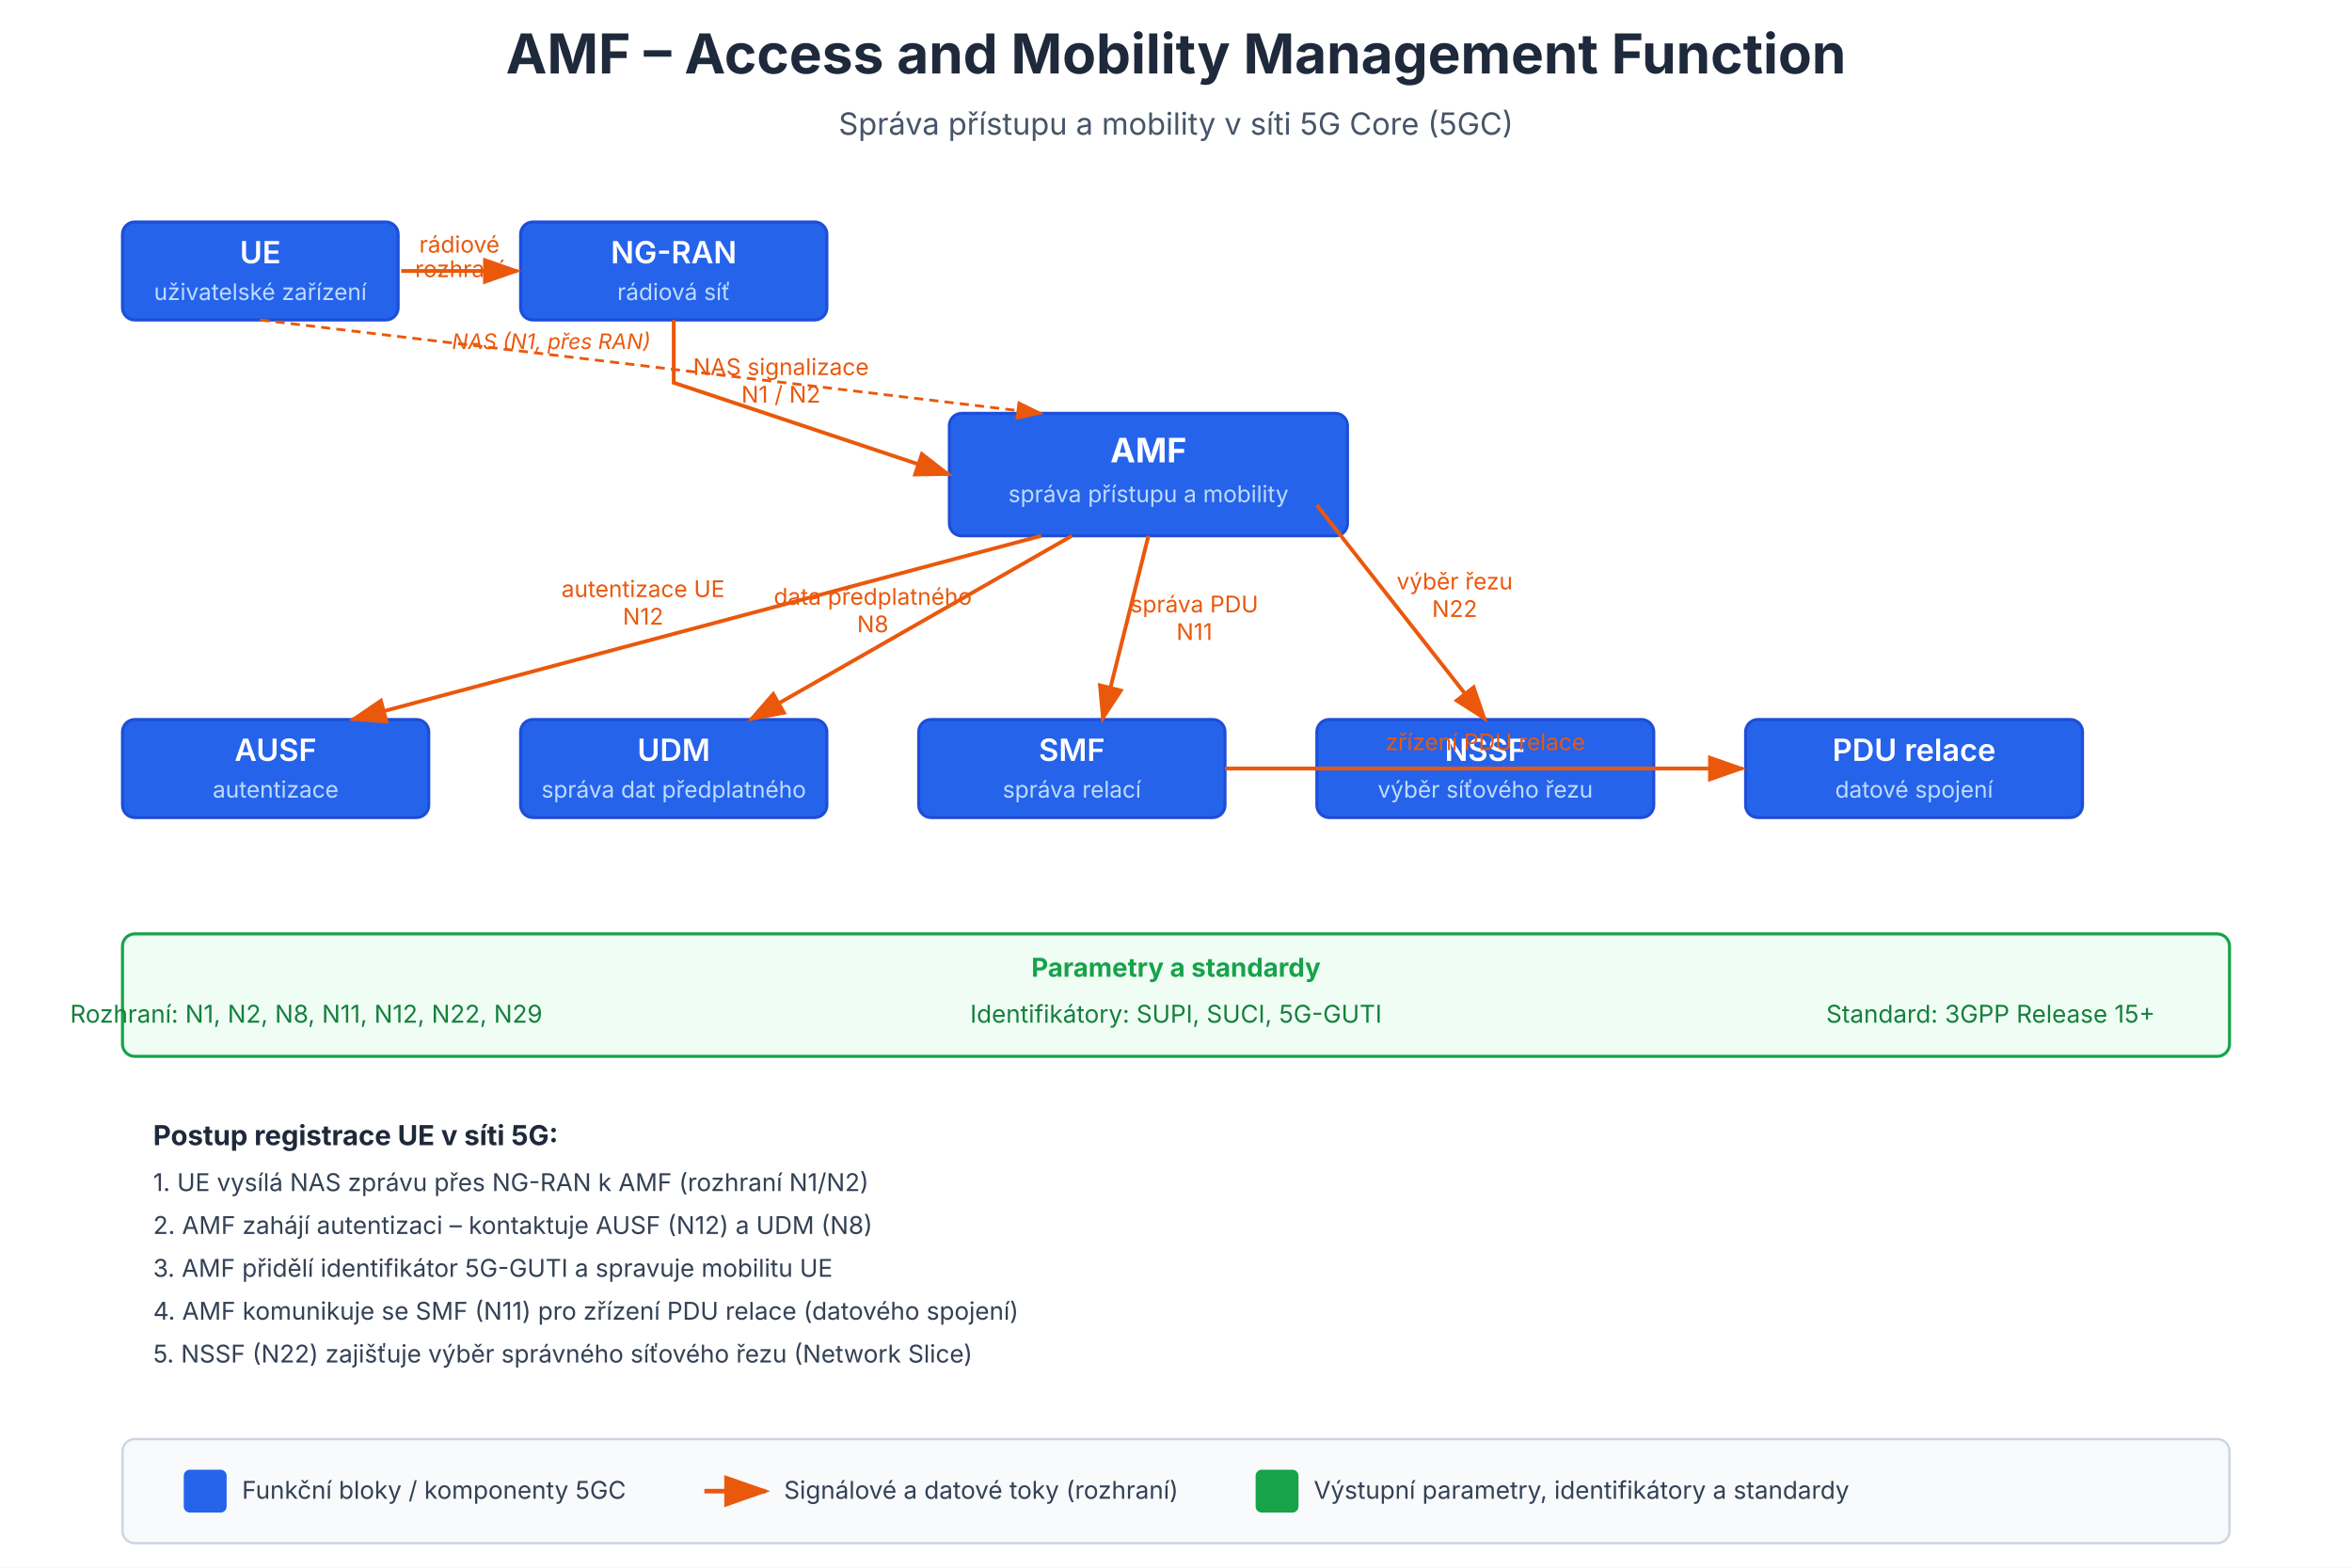
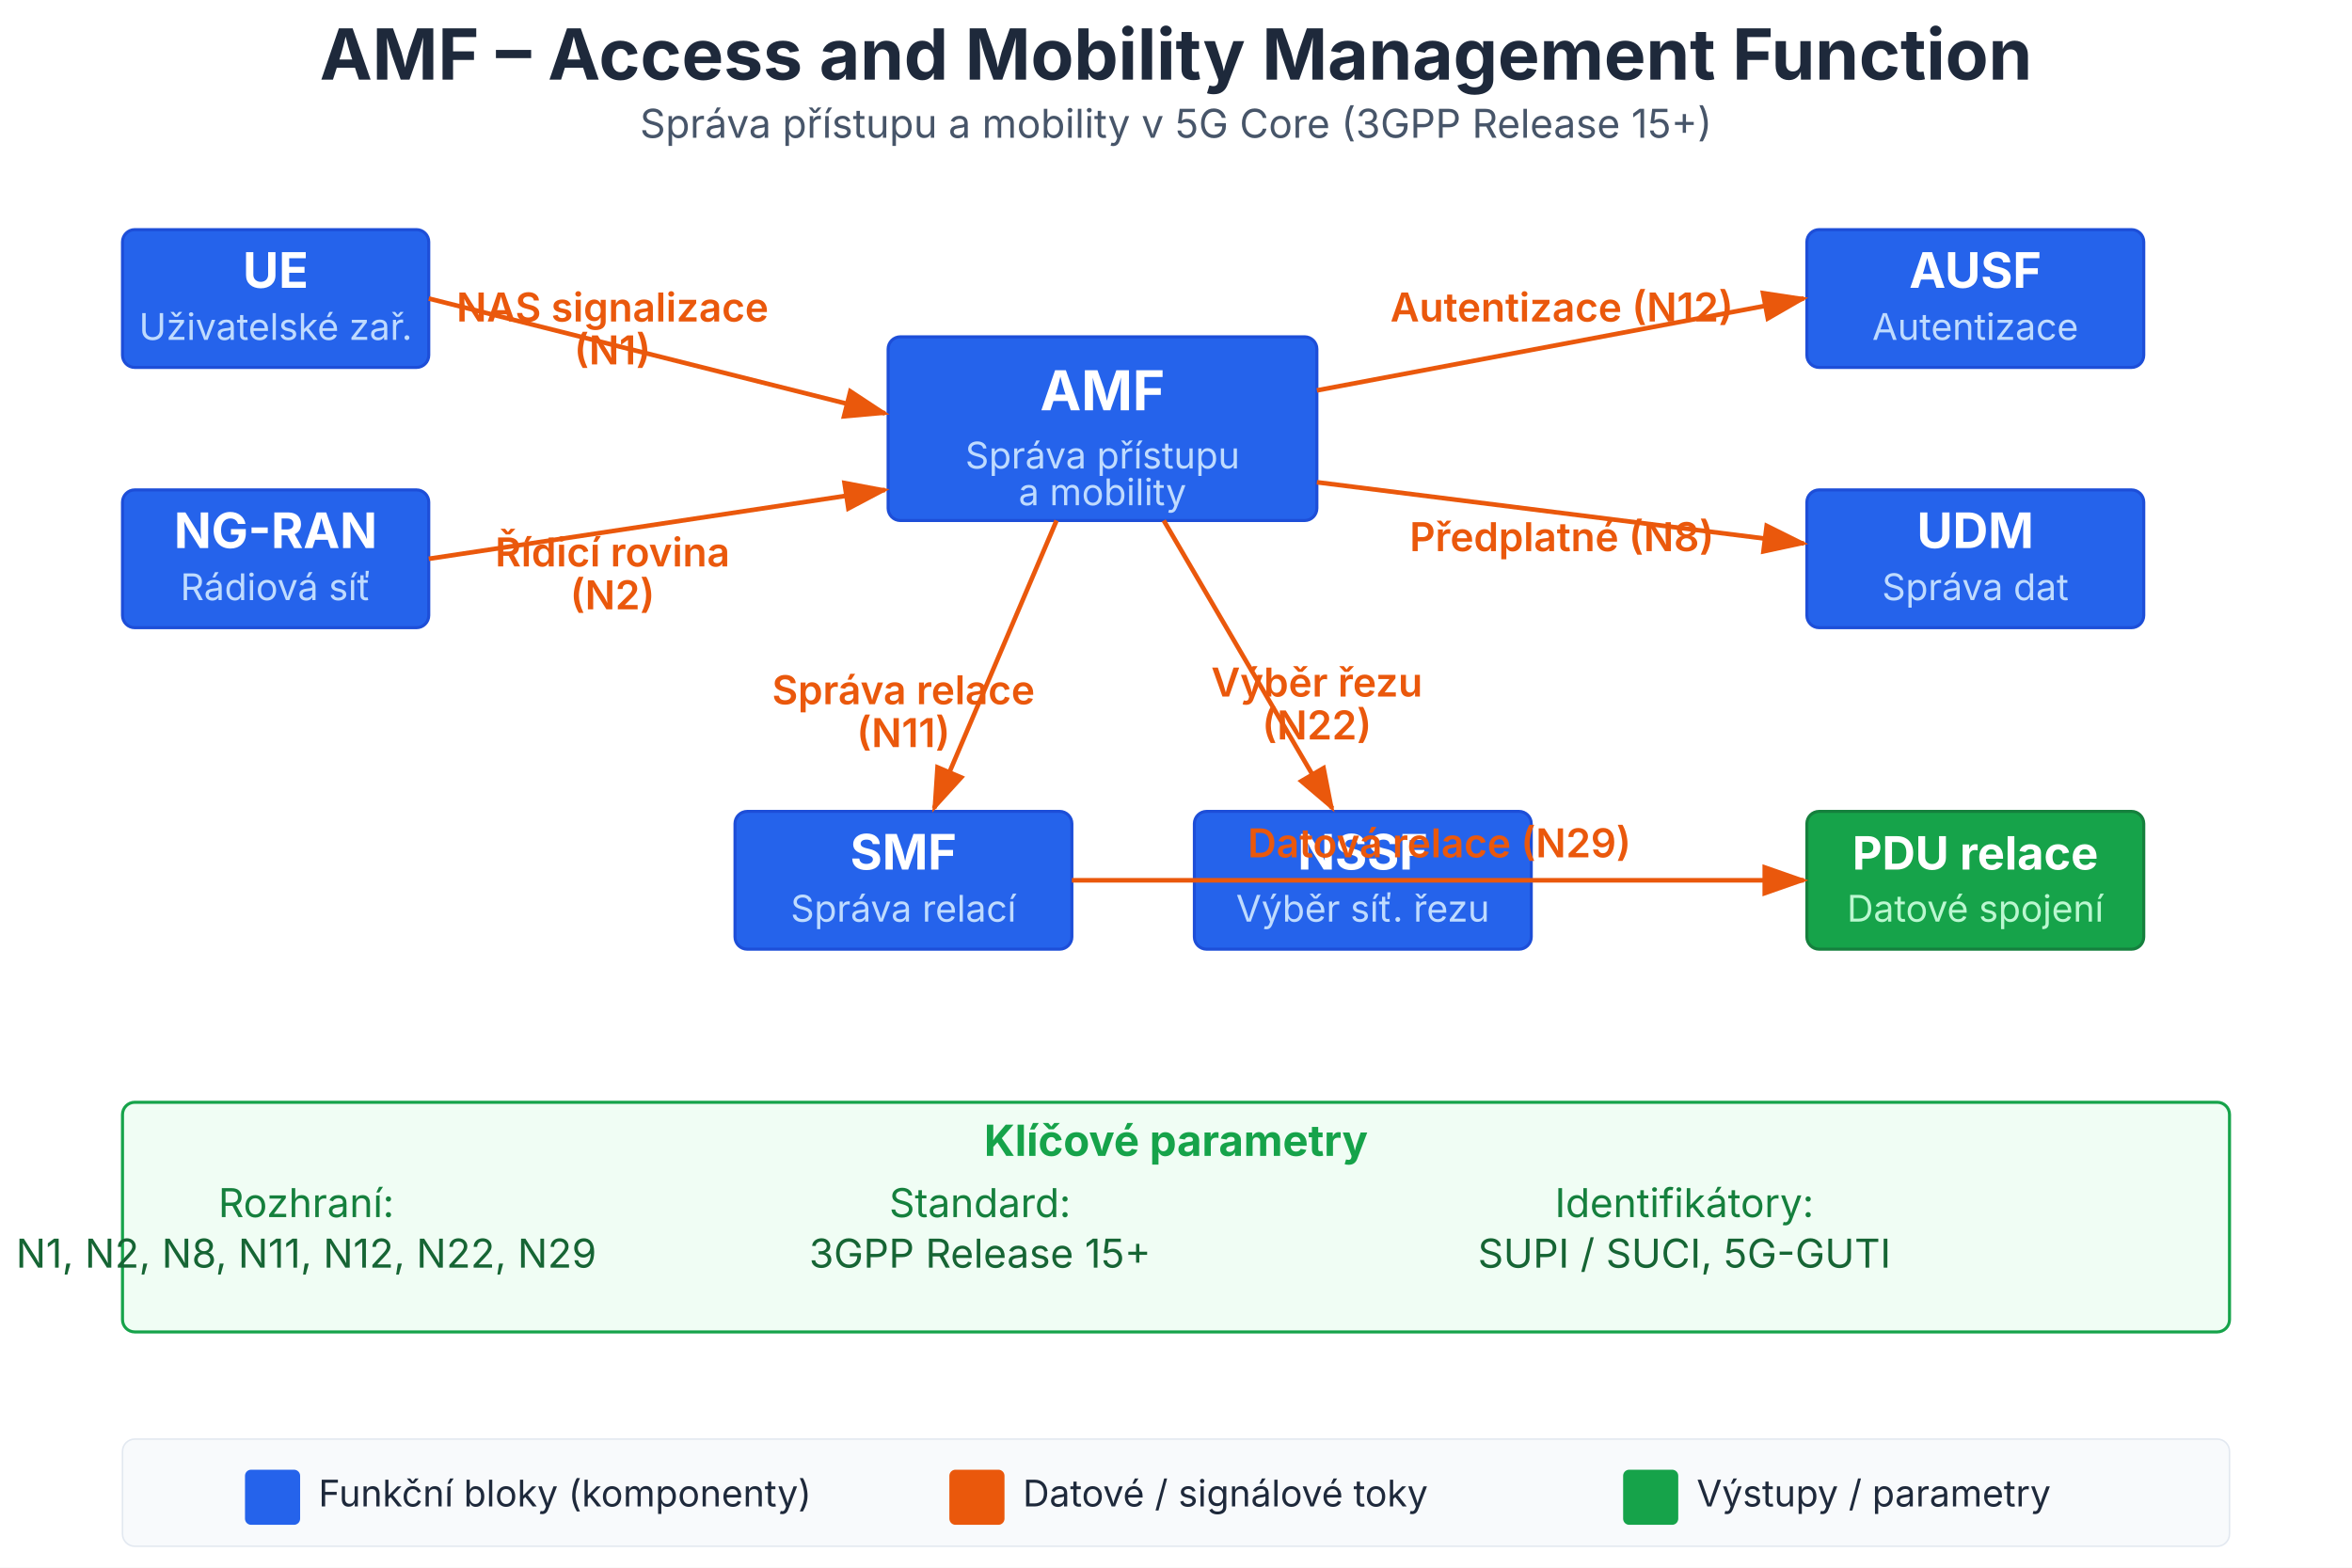
<svg xmlns="http://www.w3.org/2000/svg" viewBox="0 0 1536 1024" font-family="Inter, Arial, sans-serif">
-   <rect width="1536" height="1024" fill="#ffffff" />
+   <rect width="1536" height="1024" fill="white" />
  <defs>
-     <marker id="arrowOrange" markerWidth="10" markerHeight="7" refX="9" refY="3.5" orient="auto">
+     <marker id="arrow" markerWidth="10" markerHeight="7" refX="9" refY="3.5" orient="auto">
      <polygon points="0 0, 10 3.5, 0 7" fill="#EA580C" />
    </marker>
  </defs>
-   <text x="768" y="48" text-anchor="middle" font-size="36" font-weight="700" fill="#1e293b">AMF – Access and Mobility Management Function</text>
-   <text x="768" y="88" text-anchor="middle" font-size="20" fill="#475569">Správa přístupu a mobility v síti 5G Core (5GC)</text>
-   <rect x="80" y="145" width="180" height="64" rx="8" fill="#2563EB" stroke="#1d4ed8" stroke-width="2" />
-   <text x="170" y="172" text-anchor="middle" font-size="20" font-weight="600" fill="#ffffff">UE</text>
-   <text x="170" y="196" text-anchor="middle" font-size="15" fill="#bfdbfe">uživatelské zařízení</text>
-   <rect x="340" y="145" width="200" height="64" rx="8" fill="#2563EB" stroke="#1d4ed8" stroke-width="2" />
-   <text x="440" y="172" text-anchor="middle" font-size="20" font-weight="600" fill="#ffffff">NG-RAN</text>
-   <text x="440" y="196" text-anchor="middle" font-size="15" fill="#bfdbfe">rádiová síť</text>
-   <rect x="620" y="270" width="260" height="80" rx="8" fill="#2563EB" stroke="#1d4ed8" stroke-width="2" />
-   <text x="750" y="302" text-anchor="middle" font-size="22" font-weight="700" fill="#ffffff">AMF</text>
-   <text x="750" y="328" text-anchor="middle" font-size="15" fill="#bfdbfe">správa přístupu a mobility</text>
-   <rect x="80" y="470" width="200" height="64" rx="8" fill="#2563EB" stroke="#1d4ed8" stroke-width="2" />
-   <text x="180" y="497" text-anchor="middle" font-size="20" font-weight="600" fill="#ffffff">AUSF</text>
-   <text x="180" y="521" text-anchor="middle" font-size="15" fill="#bfdbfe">autentizace</text>
-   <rect x="340" y="470" width="200" height="64" rx="8" fill="#2563EB" stroke="#1d4ed8" stroke-width="2" />
-   <text x="440" y="497" text-anchor="middle" font-size="20" font-weight="600" fill="#ffffff">UDM</text>
-   <text x="440" y="521" text-anchor="middle" font-size="15" fill="#bfdbfe">správa dat předplatného</text>
-   <rect x="600" y="470" width="200" height="64" rx="8" fill="#2563EB" stroke="#1d4ed8" stroke-width="2" />
-   <text x="700" y="497" text-anchor="middle" font-size="20" font-weight="600" fill="#ffffff">SMF</text>
-   <text x="700" y="521" text-anchor="middle" font-size="15" fill="#bfdbfe">správa relací</text>
-   <rect x="860" y="470" width="220" height="64" rx="8" fill="#2563EB" stroke="#1d4ed8" stroke-width="2" />
-   <text x="970" y="497" text-anchor="middle" font-size="20" font-weight="600" fill="#ffffff">NSSF</text>
-   <text x="970" y="521" text-anchor="middle" font-size="15" fill="#bfdbfe">výběr síťového řezu</text>
-   <rect x="1140" y="470" width="220" height="64" rx="8" fill="#2563EB" stroke="#1d4ed8" stroke-width="2" />
-   <text x="1250" y="497" text-anchor="middle" font-size="20" font-weight="600" fill="#ffffff">PDU relace</text>
-   <text x="1250" y="521" text-anchor="middle" font-size="15" fill="#bfdbfe">datové spojení</text>
-   <line x1="262" y1="177" x2="338" y2="177" stroke="#EA580C" stroke-width="2.5" marker-end="url(#arrowOrange)" />
-   <text x="300" y="165" text-anchor="middle" font-size="15" fill="#EA580C">rádiové</text>
-   <text x="300" y="181" text-anchor="middle" font-size="15" fill="#EA580C">rozhraní</text>
-   <polyline points="440,209 440,250 620,310" fill="none" stroke="#EA580C" stroke-width="2.5" marker-end="url(#arrowOrange)" />
-   <text x="510" y="245" text-anchor="middle" font-size="15" fill="#EA580C">NAS signalizace</text>
-   <text x="510" y="263" text-anchor="middle" font-size="15" fill="#EA580C">N1 / N2</text>
-   <line x1="170" y1="209" x2="680" y2="270" stroke="#EA580C" stroke-width="1.8" stroke-dasharray="6,4" marker-end="url(#arrowOrange)" />
-   <text x="360" y="228" text-anchor="middle" font-size="14" fill="#EA580C" font-style="italic">NAS (N1, přes RAN)</text>
-   <line x1="680" y1="350" x2="230" y2="470" stroke="#EA580C" stroke-width="2.5" marker-end="url(#arrowOrange)" />
-   <text x="420" y="390" text-anchor="middle" font-size="15" fill="#EA580C">autentizace UE</text>
-   <text x="420" y="408" text-anchor="middle" font-size="15" fill="#EA580C">N12</text>
-   <line x1="700" y1="350" x2="490" y2="470" stroke="#EA580C" stroke-width="2.5" marker-end="url(#arrowOrange)" />
-   <text x="570" y="395" text-anchor="middle" font-size="15" fill="#EA580C">data předplatného</text>
-   <text x="570" y="413" text-anchor="middle" font-size="15" fill="#EA580C">N8</text>
-   <line x1="750" y1="350" x2="720" y2="470" stroke="#EA580C" stroke-width="2.5" marker-end="url(#arrowOrange)" />
-   <text x="780" y="400" text-anchor="middle" font-size="15" fill="#EA580C">správa PDU</text>
-   <text x="780" y="418" text-anchor="middle" font-size="15" fill="#EA580C">N11</text>
-   <line x1="860" y1="330" x2="970" y2="470" stroke="#EA580C" stroke-width="2.5" marker-end="url(#arrowOrange)" />
-   <text x="950" y="385" text-anchor="middle" font-size="15" fill="#EA580C">výběr řezu</text>
-   <text x="950" y="403" text-anchor="middle" font-size="15" fill="#EA580C">N22</text>
-   <line x1="800" y1="502" x2="1138" y2="502" stroke="#EA580C" stroke-width="2.5" marker-end="url(#arrowOrange)" />
-   <text x="970" y="490" text-anchor="middle" font-size="15" fill="#EA580C">zřízení PDU relace</text>
-   <rect x="80" y="610" width="1376" height="80" rx="8" fill="#f0fdf4" stroke="#16A34A" stroke-width="2" />
-   <text x="768" y="638" text-anchor="middle" font-size="17" font-weight="700" fill="#16A34A">Parametry a standardy</text>
-   <text x="200" y="668" text-anchor="middle" font-size="16" fill="#15803d">Rozhraní: N1, N2, N8, N11, N12, N22, N29</text>
-   <text x="768" y="668" text-anchor="middle" font-size="16" fill="#15803d">Identifikátory: SUPI, SUCI, 5G-GUTI</text>
-   <text x="1300" y="668" text-anchor="middle" font-size="16" fill="#15803d">Standard: 3GPP Release 15+</text>
-   <text x="100" y="748" font-size="18" font-weight="700" fill="#1e293b">Postup registrace UE v síti 5G:</text>
-   <text x="100" y="778" font-size="16" fill="#334155">1. UE vysílá NAS zprávu přes NG-RAN k AMF (rozhraní N1/N2)</text>
-   <text x="100" y="806" font-size="16" fill="#334155">2. AMF zahájí autentizaci – kontaktuje AUSF (N12) a UDM (N8)</text>
-   <text x="100" y="834" font-size="16" fill="#334155">3. AMF přidělí identifikátor 5G-GUTI a spravuje mobilitu UE</text>
-   <text x="100" y="862" font-size="16" fill="#334155">4. AMF komunikuje se SMF (N11) pro zřízení PDU relace (datového spojení)</text>
-   <text x="100" y="890" font-size="16" fill="#334155">5. NSSF (N22) zajišťuje výběr správného síťového řezu (Network Slice)</text>
-   <rect x="80" y="940" width="1376" height="68" rx="8" fill="#f8fafc" stroke="#cbd5e1" stroke-width="1.5" />
-   <rect x="120" y="960" width="28" height="28" rx="4" fill="#2563EB" />
-   <text x="158" y="979" font-size="16" fill="#334155">Funkční bloky / komponenty 5GC</text>
-   <line x1="460" y1="974" x2="500" y2="974" stroke="#EA580C" stroke-width="3" marker-end="url(#arrowOrange)" />
-   <text x="512" y="979" font-size="16" fill="#334155">Signálové a datové toky (rozhraní)</text>
-   <rect x="820" y="960" width="28" height="28" rx="4" fill="#16A34A" />
-   <text x="858" y="979" font-size="16" fill="#334155">Výstupní parametry, identifikátory a standardy</text>
+   <text x="768" y="52" text-anchor="middle" font-size="46" font-weight="700" fill="#1e293b">AMF – Access and Mobility Management Function</text>
+   <text x="768" y="90" text-anchor="middle" font-size="26" fill="#475569">Správa přístupu a mobility v 5G Core (3GPP Release 15+)</text>
+   <rect x="80" y="150" width="200" height="90" rx="8" fill="#2563EB" stroke="#1d4ed8" stroke-width="2" />
+   <text x="180" y="188" text-anchor="middle" font-size="32" font-weight="700" fill="white">UE</text>
+   <text x="180" y="222" text-anchor="middle" font-size="24" fill="#bfdbfe">Uživatelské zař.</text>
+   <rect x="80" y="320" width="200" height="90" rx="8" fill="#2563EB" stroke="#1d4ed8" stroke-width="2" />
+   <text x="180" y="358" text-anchor="middle" font-size="32" font-weight="700" fill="white">NG-RAN</text>
+   <text x="180" y="392" text-anchor="middle" font-size="24" fill="#bfdbfe">Rádiová síť</text>
+   <rect x="580" y="220" width="280" height="120" rx="8" fill="#2563EB" stroke="#1d4ed8" stroke-width="2" />
+   <text x="720" y="268" text-anchor="middle" font-size="36" font-weight="700" fill="white">AMF</text>
+   <text x="720" y="306" text-anchor="middle" font-size="24" fill="#bfdbfe">Správa přístupu</text>
+   <text x="720" y="330" text-anchor="middle" font-size="24" fill="#bfdbfe">a mobility</text>
+   <rect x="1180" y="150" width="220" height="90" rx="8" fill="#2563EB" stroke="#1d4ed8" stroke-width="2" />
+   <text x="1290" y="188" text-anchor="middle" font-size="32" font-weight="700" fill="white">AUSF</text>
+   <text x="1290" y="222" text-anchor="middle" font-size="24" fill="#bfdbfe">Autentizace</text>
+   <rect x="1180" y="320" width="220" height="90" rx="8" fill="#2563EB" stroke="#1d4ed8" stroke-width="2" />
+   <text x="1290" y="358" text-anchor="middle" font-size="32" font-weight="700" fill="white">UDM</text>
+   <text x="1290" y="392" text-anchor="middle" font-size="24" fill="#bfdbfe">Správa dat</text>
+   <rect x="480" y="530" width="220" height="90" rx="8" fill="#2563EB" stroke="#1d4ed8" stroke-width="2" />
+   <text x="590" y="568" text-anchor="middle" font-size="32" font-weight="700" fill="white">SMF</text>
+   <text x="590" y="602" text-anchor="middle" font-size="24" fill="#bfdbfe">Správa relací</text>
+   <rect x="780" y="530" width="220" height="90" rx="8" fill="#2563EB" stroke="#1d4ed8" stroke-width="2" />
+   <text x="890" y="568" text-anchor="middle" font-size="32" font-weight="700" fill="white">NSSF</text>
+   <text x="890" y="602" text-anchor="middle" font-size="24" fill="#bfdbfe">Výběr síť. řezu</text>
+   <rect x="1180" y="530" width="220" height="90" rx="8" fill="#16A34A" stroke="#15803d" stroke-width="2" />
+   <text x="1290" y="568" text-anchor="middle" font-size="30" font-weight="700" fill="white">PDU relace</text>
+   <text x="1290" y="602" text-anchor="middle" font-size="24" fill="#bbf7d0">Datové spojení</text>
+   <line x1="280" y1="195" x2="578" y2="270" stroke="#EA580C" stroke-width="3" marker-end="url(#arrow)" />
+   <text x="400" y="210" text-anchor="middle" font-size="26" fill="#EA580C" font-weight="600">NAS signalizace</text>
+   <text x="400" y="238" text-anchor="middle" font-size="26" fill="#EA580C" font-weight="600">(N1)</text>
+   <line x1="280" y1="365" x2="578" y2="320" stroke="#EA580C" stroke-width="3" marker-end="url(#arrow)" />
+   <text x="400" y="370" text-anchor="middle" font-size="26" fill="#EA580C" font-weight="600">Řídicí rovina</text>
+   <text x="400" y="398" text-anchor="middle" font-size="26" fill="#EA580C" font-weight="600">(N2)</text>
+   <line x1="860" y1="255" x2="1178" y2="195" stroke="#EA580C" stroke-width="3" marker-end="url(#arrow)" />
+   <text x="1020" y="210" text-anchor="middle" font-size="26" fill="#EA580C" font-weight="600">Autentizace (N12)</text>
+   <line x1="860" y1="315" x2="1178" y2="355" stroke="#EA580C" stroke-width="3" marker-end="url(#arrow)" />
+   <text x="1020" y="360" text-anchor="middle" font-size="26" fill="#EA580C" font-weight="600">Předplatné (N8)</text>
+   <line x1="690" y1="340" x2="610" y2="528" stroke="#EA580C" stroke-width="3" marker-end="url(#arrow)" />
+   <text x="590" y="460" text-anchor="middle" font-size="26" fill="#EA580C" font-weight="600">Správa relace</text>
+   <text x="590" y="488" text-anchor="middle" font-size="26" fill="#EA580C" font-weight="600">(N11)</text>
+   <line x1="760" y1="340" x2="870" y2="528" stroke="#EA580C" stroke-width="3" marker-end="url(#arrow)" />
+   <text x="860" y="455" text-anchor="middle" font-size="26" fill="#EA580C" font-weight="600">Výběr řezu</text>
+   <text x="860" y="483" text-anchor="middle" font-size="26" fill="#EA580C" font-weight="600">(N22)</text>
+   <line x1="700" y1="575" x2="1178" y2="575" stroke="#EA580C" stroke-width="3" marker-end="url(#arrow)" />
+   <text x="940" y="560" text-anchor="middle" font-size="26" fill="#EA580C" font-weight="600">Datová relace (N29)</text>
+   <rect x="80" y="720" width="1376" height="150" rx="8" fill="#f0fdf4" stroke="#16A34A" stroke-width="2" />
+   <text x="768" y="755" text-anchor="middle" font-size="28" font-weight="700" fill="#16A34A">Klíčové parametry</text>
+   <text x="200" y="795" text-anchor="middle" font-size="26" fill="#15803d">Rozhraní:</text>
+   <text x="200" y="828" text-anchor="middle" font-size="26" fill="#166534">N1, N2, N8, N11, N12, N22, N29</text>
+   <text x="640" y="795" text-anchor="middle" font-size="26" fill="#15803d">Standard:</text>
+   <text x="640" y="828" text-anchor="middle" font-size="26" fill="#166534">3GPP Release 15+</text>
+   <text x="1100" y="795" text-anchor="middle" font-size="26" fill="#15803d">Identifikátory:</text>
+   <text x="1100" y="828" text-anchor="middle" font-size="26" fill="#166534">SUPI / SUCI, 5G-GUTI</text>
+   <rect x="80" y="940" width="1376" height="70" rx="8" fill="#f8fafc" stroke="#e2e8f0" stroke-width="1" />
+   <rect x="160" y="960" width="36" height="36" rx="4" fill="#2563EB" />
+   <text x="208" y="984" font-size="24" fill="#1e293b">Funkční bloky (komponenty)</text>
+   <rect x="620" y="960" width="36" height="36" rx="4" fill="#EA580C" />
+   <text x="668" y="984" font-size="24" fill="#1e293b">Datové / signálové toky</text>
+   <rect x="1060" y="960" width="36" height="36" rx="4" fill="#16A34A" />
+   <text x="1108" y="984" font-size="24" fill="#1e293b">Výstupy / parametry</text>
</svg>
